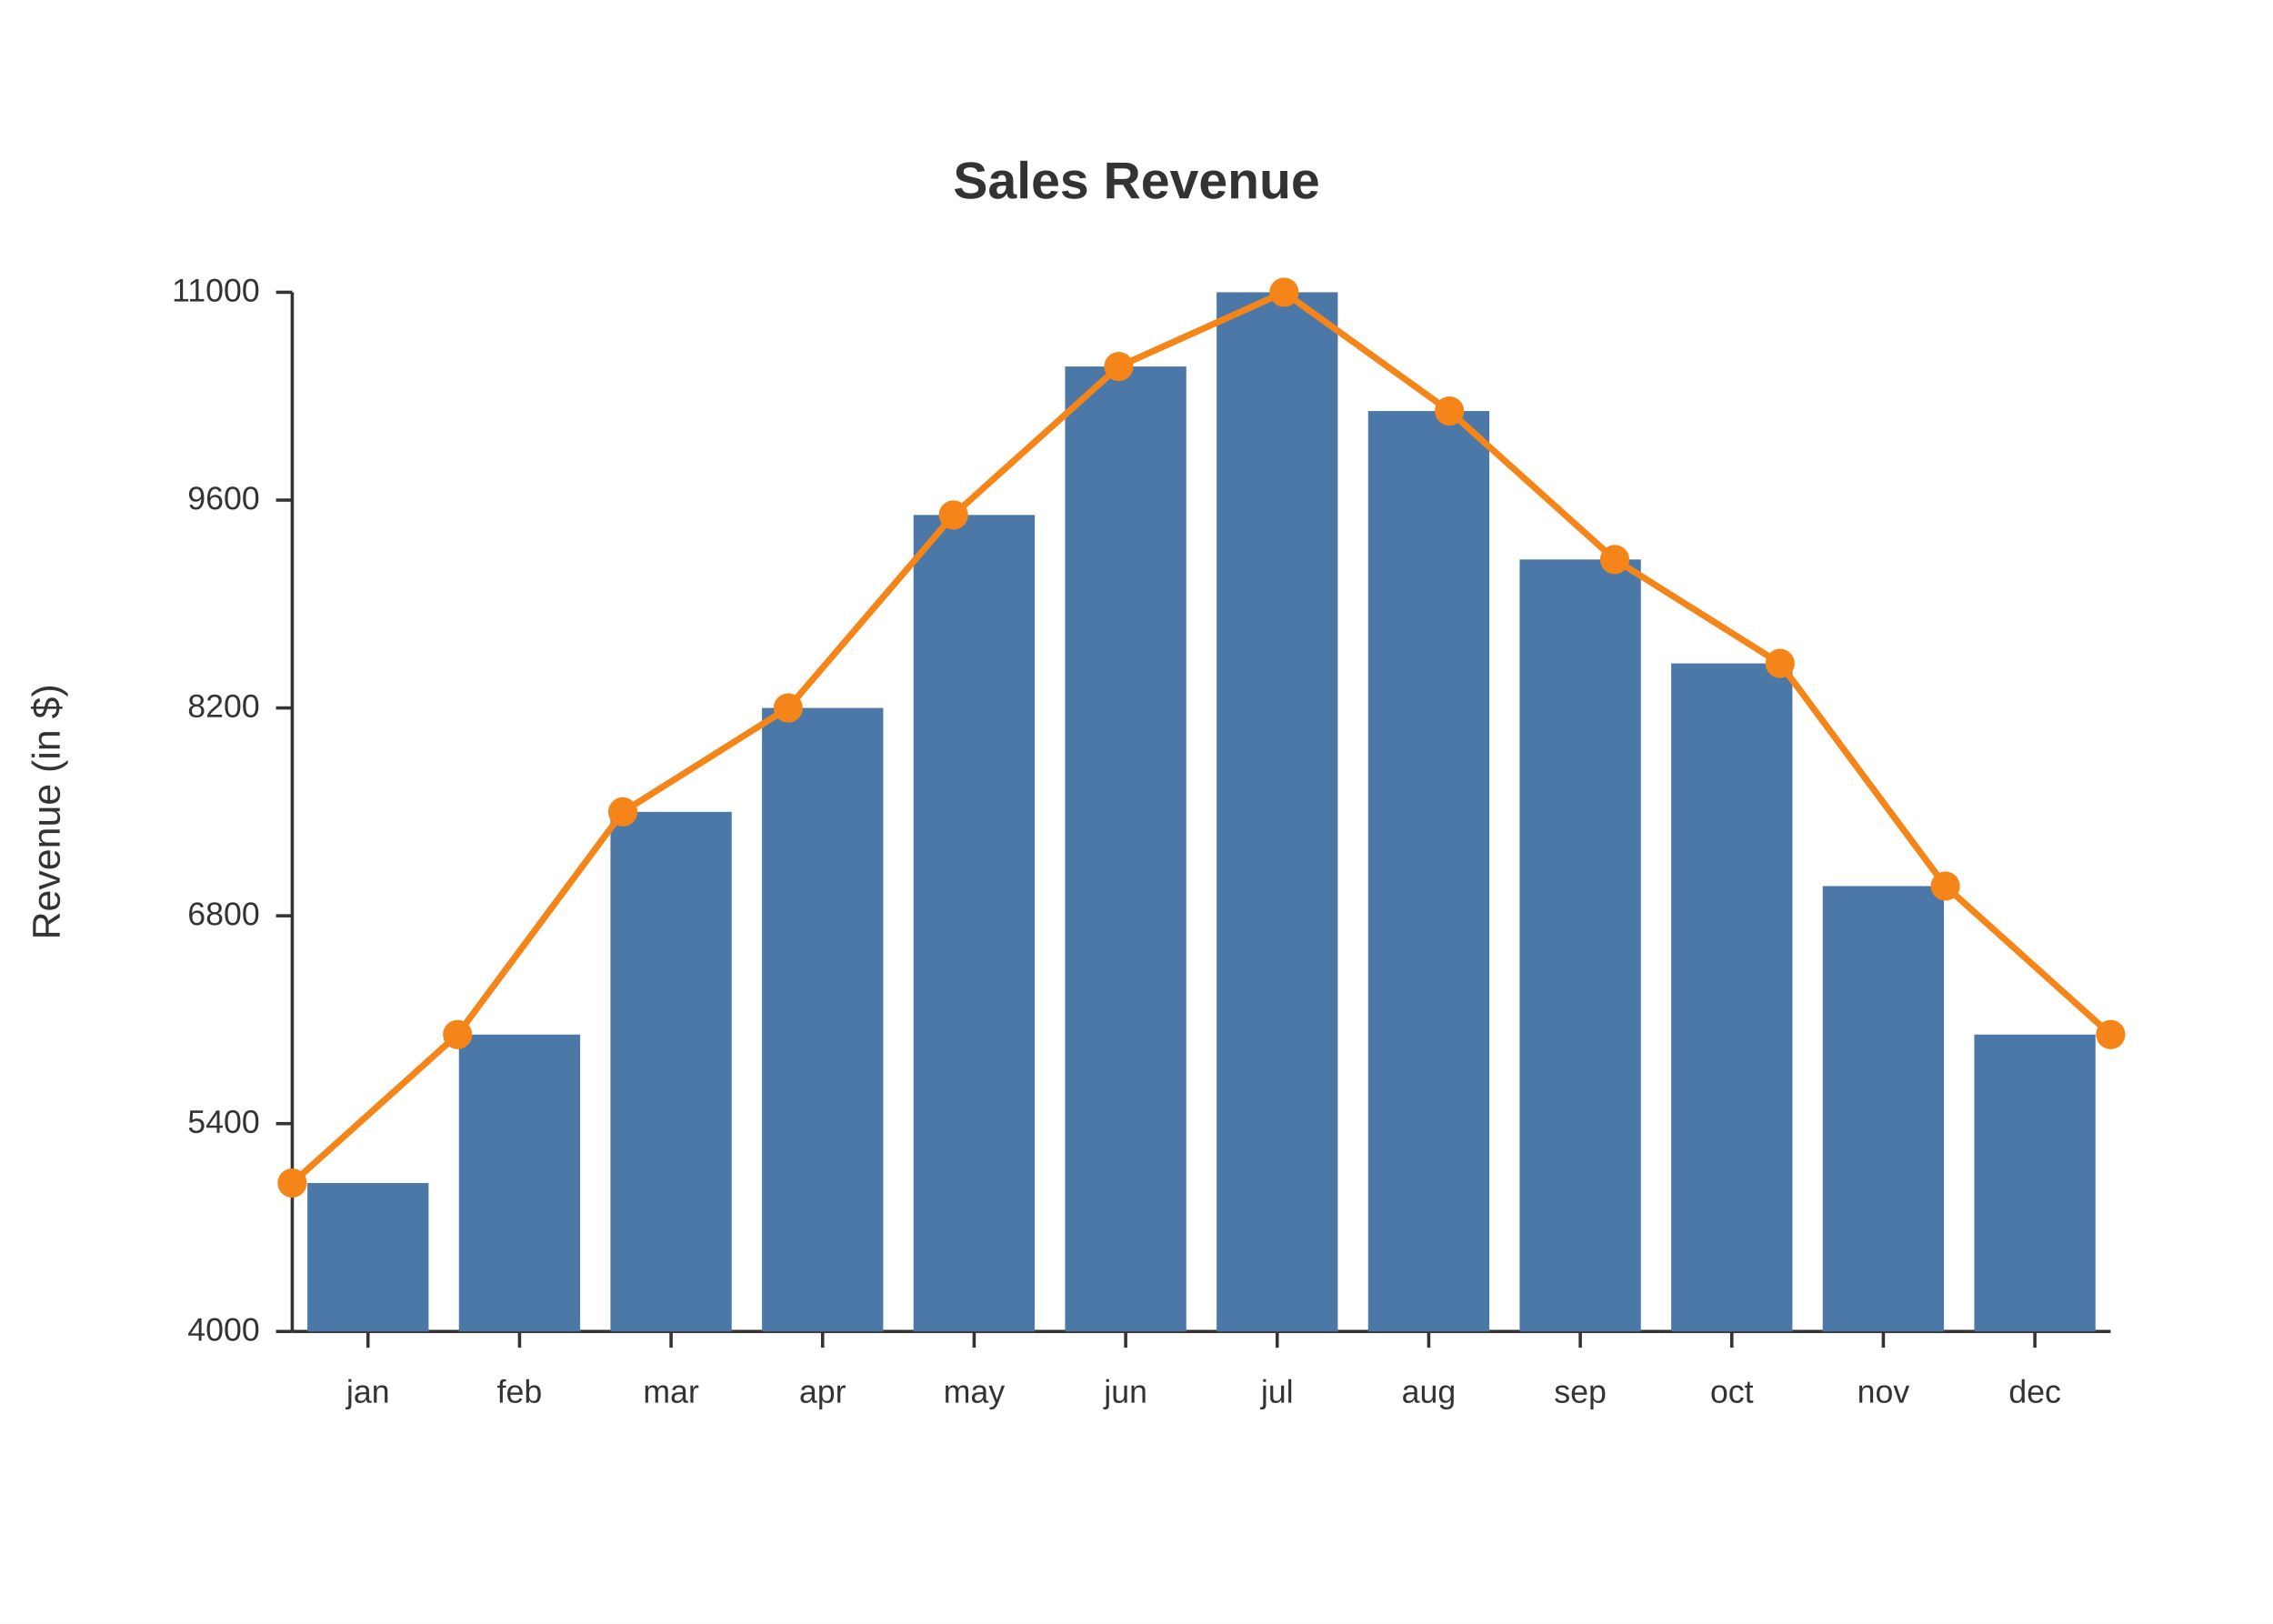
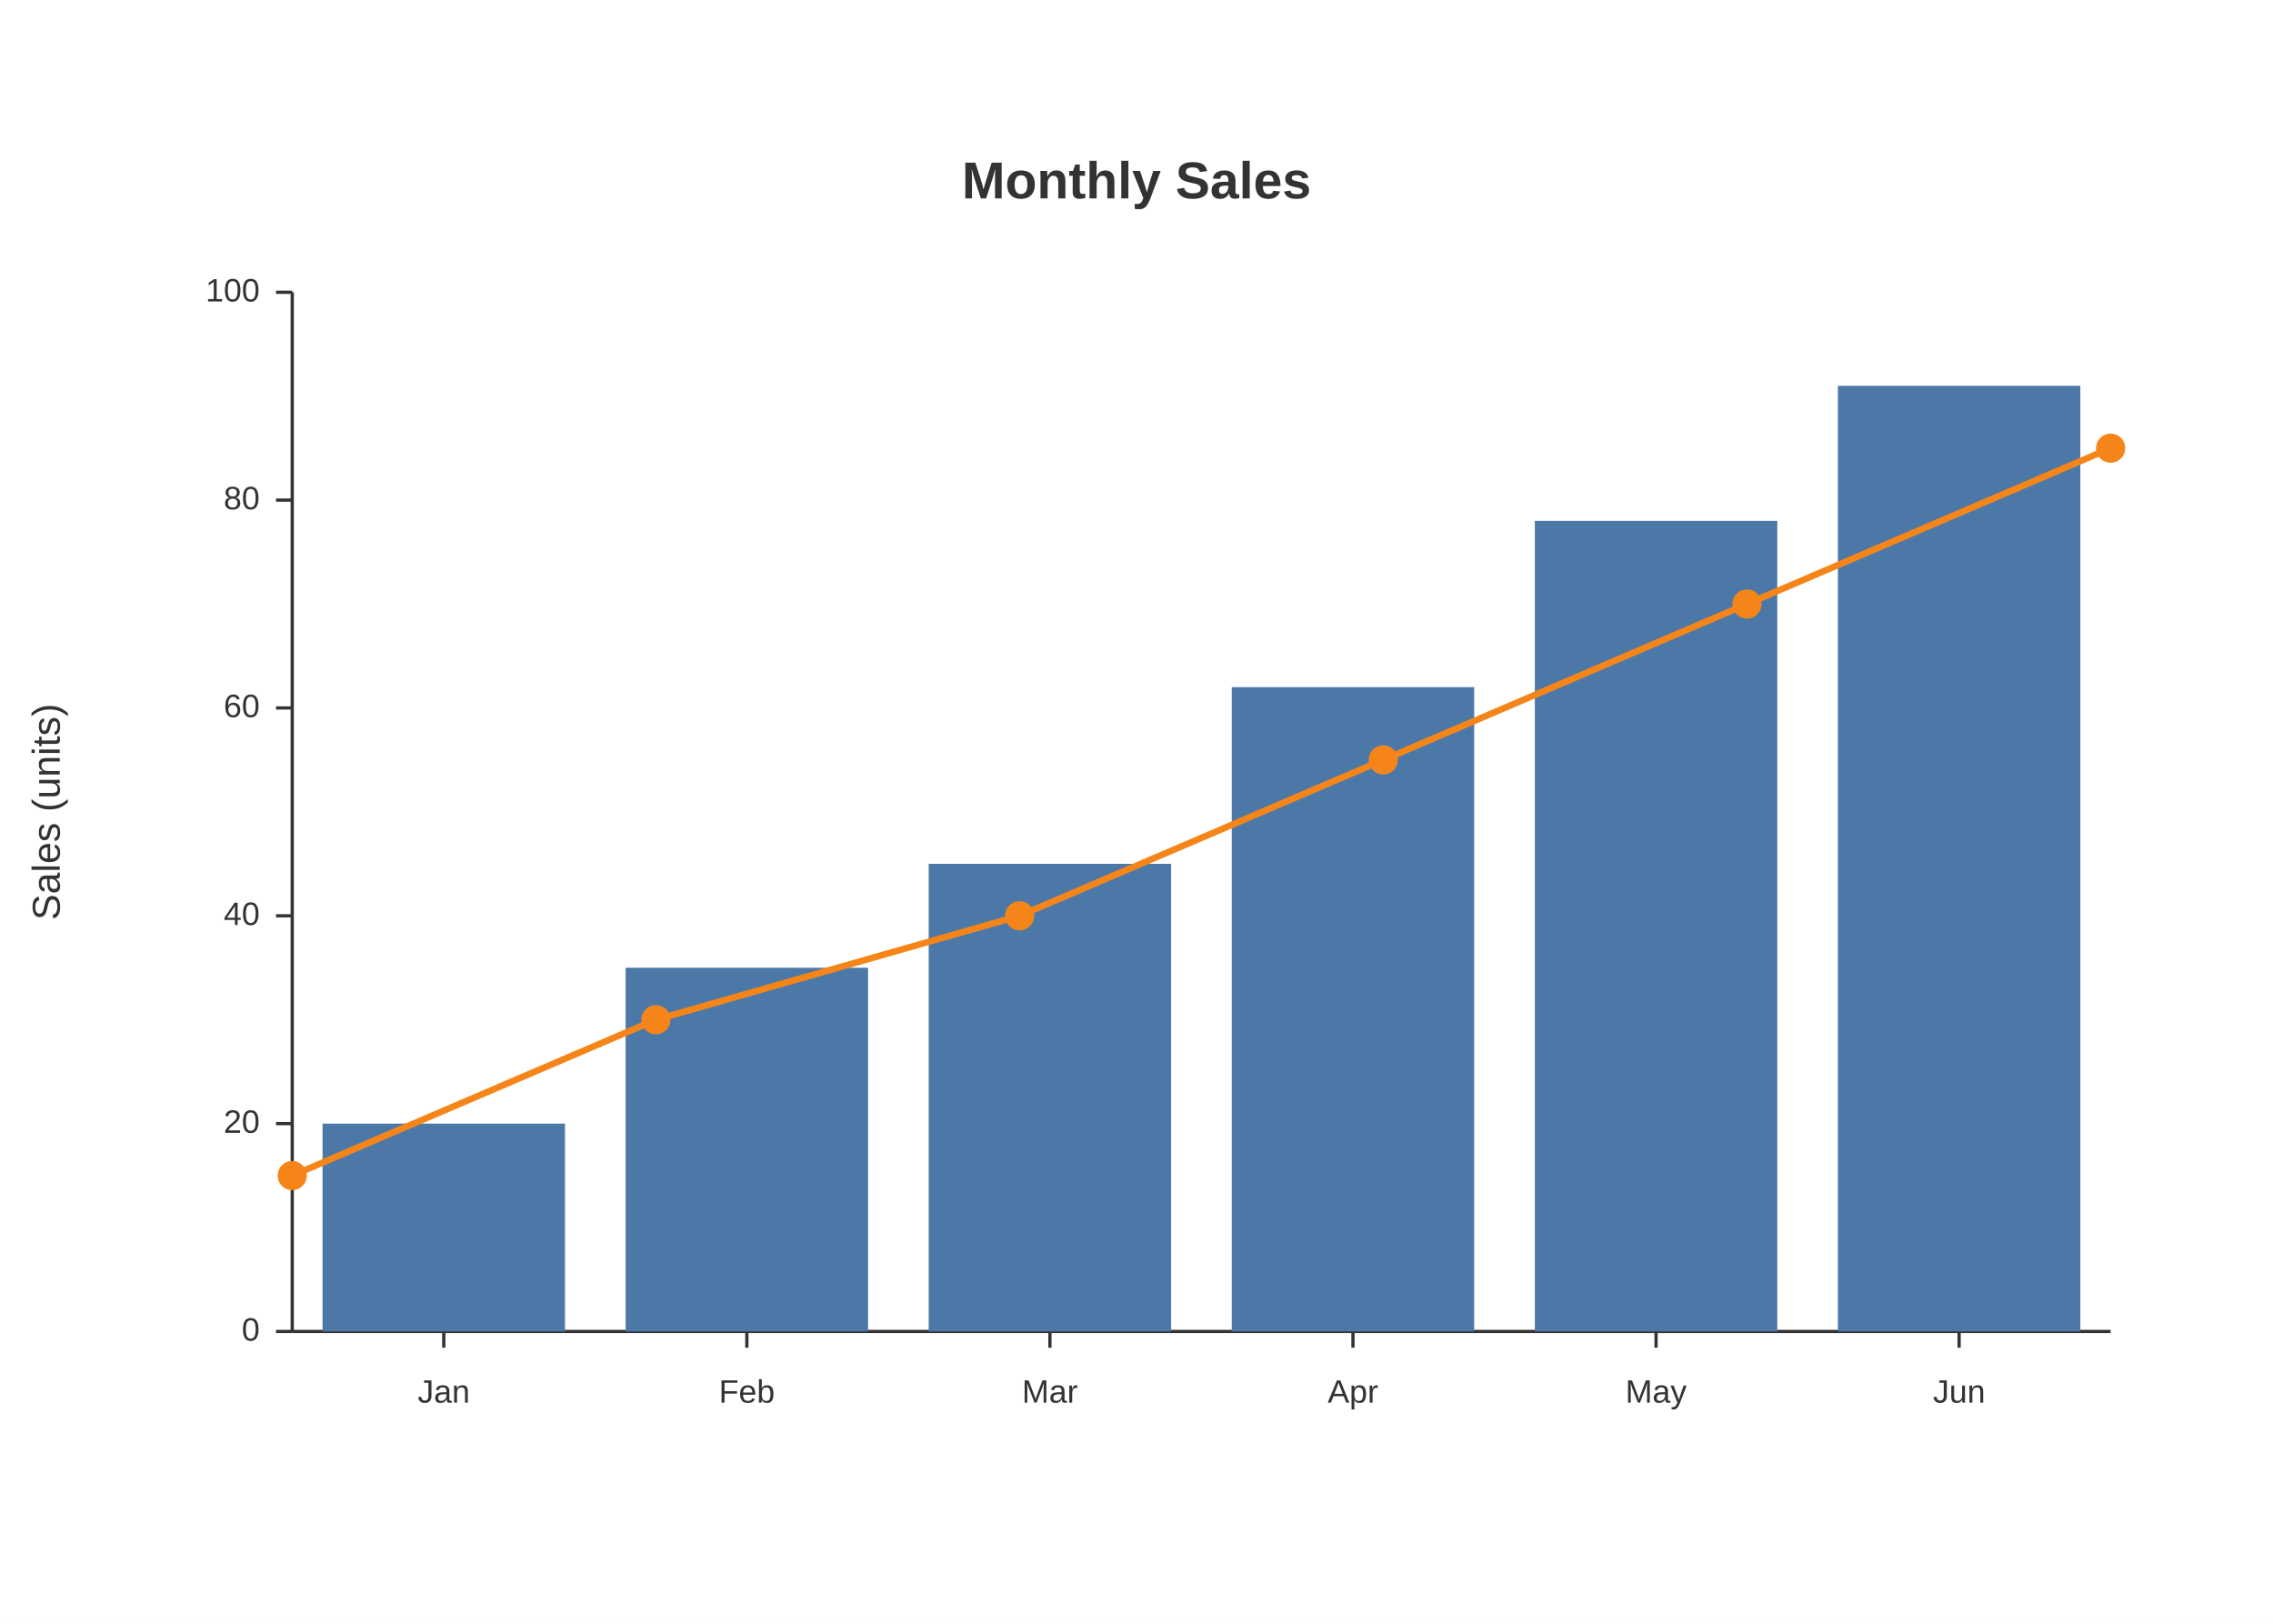
<svg xmlns="http://www.w3.org/2000/svg" width="700" height="500" viewBox="0 0 700 500" class="mermaid">
  <style>

.mermaid {
  font-family: trebuchet ms, verdana, arial, sans-serif;
  font-size: 16px;
}

.node rect,
.node polygon,
.node circle,
.node ellipse,
.node path {
  fill: #ECECFF;
  stroke: #9370DB;
  stroke-width: 1px;
}

.node line {
  stroke: #9370DB;
  stroke-width: 1px;
}

.node .label {
  fill: #333333;
}

.node text {
  fill: #333333;
  font-family: trebuchet ms, verdana, arial, sans-serif;
  font-size: 16px;
}

.edge-path {
  fill: none;
  stroke: #333333;
  stroke-width: 1px;
}

.edge-label {
  fill: #333333;
  font-family: trebuchet ms, verdana, arial, sans-serif;
}

.edge-label-bg {
  fill: rgba(232, 232, 232, 0.8);
}

.subgraph {
  fill: #ffffde;
  stroke: #aaaa33;
  stroke-width: 1px;
}

.subgraph-title {
  fill: #333333;
  font-weight: bold;
}

.cluster rect {
  fill: #ffffde;
  stroke: #aaaa33;
  stroke-width: 1px;
  rx: 5px;
  ry: 5px;
}

.cluster-label {
  fill: #333333;
  font-family: trebuchet ms, verdana, arial, sans-serif;
  font-size: 16px;
  font-weight: bold;
}

marker path {
  fill: #333333;
  stroke: #333333;
}


.xychart-background {
  fill: #ffffff;
}

.xychart-title {
  fill: #333333;
  font-family: trebuchet ms, verdana, arial, sans-serif;
}

.xychart-axis {
  stroke: #333333;
  stroke-width: 1px;
}

.xychart-axis-title {
  fill: #333333;
  font-family: trebuchet ms, verdana, arial, sans-serif;
}

.xychart-axis-label {
  fill: #333333;
  font-family: trebuchet ms, verdana, arial, sans-serif;
}

.xychart-tick {
  stroke: #333333;
  stroke-width: 1px;
}

.xychart-bar {
  stroke-width: 0;
}

.xychart-line {
  fill: none;
  stroke-width: 2px;
}

.xychart-point {
  stroke-width: 1px;
}

  </style>
  <g class="root">
    <g class="clusters">

    </g>
    <g class="edgePaths">

    </g>
    <g class="edgeLabels">

    </g>
    <g class="nodes">

    </g>
    <rect x="0" y="0" width="700" height="500" class="xychart-background" fill="#ffffff" />
-     <text x="350" y="50" class="xychart-title" text-anchor="middle" fill="#333333" dominant-baseline="hanging" font-size="16" font-weight="bold">Sales Revenue</text>
-     <path d="M 90 90 L 90 410" class="xychart-axis" fill="none" stroke-width="1" stroke="#333333" />
-     <text x="15" y="250" class="xychart-axis-title" dominant-baseline="middle" font-size="12" transform="rotate(-90 15 250)" fill="#333333" text-anchor="middle">Revenue (in $)</text>
-     <path d="M 90 410 L 85 410" class="xychart-tick" stroke-width="1" fill="none" stroke="#333333" />
-     <text x="80" y="410" class="xychart-axis-label" fill="#333333" text-anchor="end" font-size="10" dominant-baseline="middle">4000</text>
-     <path d="M 90 346 L 85 346" class="xychart-tick" stroke-width="1" fill="none" stroke="#333333" />
-     <text x="80" y="346" class="xychart-axis-label" dominant-baseline="middle" text-anchor="end" fill="#333333" font-size="10">5400</text>
-     <path d="M 90 282 L 85 282" class="xychart-tick" stroke-width="1" fill="none" stroke="#333333" />
-     <text x="80" y="282" class="xychart-axis-label" fill="#333333" font-size="10" dominant-baseline="middle" text-anchor="end">6800</text>
-     <path d="M 90 218 L 85 218" class="xychart-tick" fill="none" stroke="#333333" stroke-width="1" />
-     <text x="80" y="218" class="xychart-axis-label" dominant-baseline="middle" text-anchor="end" fill="#333333" font-size="10">8200</text>
+     <text x="350" y="50" class="xychart-title" text-anchor="middle" font-size="16" dominant-baseline="hanging" font-weight="bold" fill="#333333">Monthly Sales</text>
+     <path d="M 90 90 L 90 410" class="xychart-axis" fill="none" stroke="#333333" stroke-width="1" />
+     <text x="15" y="250" class="xychart-axis-title" font-size="12" text-anchor="middle" dominant-baseline="middle" transform="rotate(-90 15 250)" fill="#333333">Sales (units)</text>
+     <path d="M 90 410 L 85 410" class="xychart-tick" stroke="#333333" stroke-width="1" fill="none" />
+     <text x="80" y="410" class="xychart-axis-label" font-size="10" dominant-baseline="middle" text-anchor="end" fill="#333333">0</text>
+     <path d="M 90 346 L 85 346" class="xychart-tick" fill="none" stroke="#333333" stroke-width="1" />
+     <text x="80" y="346" class="xychart-axis-label" dominant-baseline="middle" fill="#333333" text-anchor="end" font-size="10">20</text>
+     <path d="M 90 282 L 85 282" class="xychart-tick" fill="none" stroke-width="1" stroke="#333333" />
+     <text x="80" y="282" class="xychart-axis-label" font-size="10" text-anchor="end" fill="#333333" dominant-baseline="middle">40</text>
+     <path d="M 90 218 L 85 218" class="xychart-tick" stroke="#333333" stroke-width="1" fill="none" />
+     <text x="80" y="218" class="xychart-axis-label" fill="#333333" text-anchor="end" dominant-baseline="middle" font-size="10">60</text>
    <path d="M 90 154 L 85 154" class="xychart-tick" stroke="#333333" stroke-width="1" fill="none" />
-     <text x="80" y="154" class="xychart-axis-label" dominant-baseline="middle" text-anchor="end" font-size="10" fill="#333333">9600</text>
-     <path d="M 90 90 L 85 90" class="xychart-tick" stroke-width="1" stroke="#333333" fill="none" />
-     <text x="80" y="90" class="xychart-axis-label" dominant-baseline="middle" fill="#333333" text-anchor="end" font-size="10">11000</text>
-     <path d="M 90 410 L 650 410" class="xychart-axis" fill="none" stroke="#333333" stroke-width="1" />
-     <path d="M 113.333 410 L 113.333 415" class="xychart-tick" fill="none" stroke="#333333" stroke-width="1" />
-     <text x="113.333" y="425" class="xychart-axis-label" text-anchor="middle" dominant-baseline="hanging" font-size="10" fill="#333333">jan</text>
-     <path d="M 160 410 L 160 415" class="xychart-tick" stroke="#333333" fill="none" stroke-width="1" />
-     <text x="160" y="425" class="xychart-axis-label" fill="#333333" font-size="10" text-anchor="middle" dominant-baseline="hanging">feb</text>
-     <path d="M 206.667 410 L 206.667 415" class="xychart-tick" stroke="#333333" stroke-width="1" fill="none" />
-     <text x="206.667" y="425" class="xychart-axis-label" dominant-baseline="hanging" text-anchor="middle" fill="#333333" font-size="10">mar</text>
-     <path d="M 253.333 410 L 253.333 415" class="xychart-tick" stroke-width="1" stroke="#333333" fill="none" />
-     <text x="253.333" y="425" class="xychart-axis-label" dominant-baseline="hanging" font-size="10" text-anchor="middle" fill="#333333">apr</text>
-     <path d="M 300 410 L 300 415" class="xychart-tick" stroke-width="1" fill="none" stroke="#333333" />
-     <text x="300" y="425" class="xychart-axis-label" text-anchor="middle" dominant-baseline="hanging" font-size="10" fill="#333333">may</text>
-     <path d="M 346.667 410 L 346.667 415" class="xychart-tick" stroke-width="1" stroke="#333333" fill="none" />
-     <text x="346.667" y="425" class="xychart-axis-label" font-size="10" fill="#333333" dominant-baseline="hanging" text-anchor="middle">jun</text>
-     <path d="M 393.333 410 L 393.333 415" class="xychart-tick" stroke="#333333" fill="none" stroke-width="1" />
-     <text x="393.333" y="425" class="xychart-axis-label" dominant-baseline="hanging" font-size="10" fill="#333333" text-anchor="middle">jul</text>
-     <path d="M 440 410 L 440 415" class="xychart-tick" fill="none" stroke="#333333" stroke-width="1" />
-     <text x="440" y="425" class="xychart-axis-label" dominant-baseline="hanging" fill="#333333" font-size="10" text-anchor="middle">aug</text>
-     <path d="M 486.667 410 L 486.667 415" class="xychart-tick" stroke-width="1" fill="none" stroke="#333333" />
-     <text x="486.667" y="425" class="xychart-axis-label" fill="#333333" font-size="10" text-anchor="middle" dominant-baseline="hanging">sep</text>
-     <path d="M 533.333 410 L 533.333 415" class="xychart-tick" stroke-width="1" stroke="#333333" fill="none" />
-     <text x="533.333" y="425" class="xychart-axis-label" text-anchor="middle" dominant-baseline="hanging" font-size="10" fill="#333333">oct</text>
-     <path d="M 580 410 L 580 415" class="xychart-tick" stroke="#333333" stroke-width="1" fill="none" />
-     <text x="580" y="425" class="xychart-axis-label" text-anchor="middle" fill="#333333" font-size="10" dominant-baseline="hanging">nov</text>
-     <path d="M 626.667 410 L 626.667 415" class="xychart-tick" stroke-width="1" stroke="#333333" fill="none" />
-     <text x="626.667" y="425" class="xychart-axis-label" font-size="10" dominant-baseline="hanging" text-anchor="middle" fill="#333333">dec</text>
-     <rect x="94.667" y="364.286" width="37.333" height="45.714" class="xychart-bar" fill="#4C78A8" />
-     <rect x="141.333" y="318.571" width="37.333" height="91.429" class="xychart-bar" fill="#4C78A8" />
-     <rect x="188" y="250" width="37.333" height="160" class="xychart-bar" fill="#4C78A8" />
-     <rect x="234.667" y="218" width="37.333" height="192" class="xychart-bar" fill="#4C78A8" />
-     <rect x="281.333" y="158.571" width="37.333" height="251.429" class="xychart-bar" fill="#4C78A8" />
-     <rect x="328" y="112.857" width="37.333" height="297.143" class="xychart-bar" fill="#4C78A8" />
-     <rect x="374.667" y="90" width="37.333" height="320" class="xychart-bar" fill="#4C78A8" />
-     <rect x="421.333" y="126.571" width="37.333" height="283.429" class="xychart-bar" fill="#4C78A8" />
-     <rect x="468" y="172.286" width="37.333" height="237.714" class="xychart-bar" fill="#4C78A8" />
-     <rect x="514.667" y="204.286" width="37.333" height="205.714" class="xychart-bar" fill="#4C78A8" />
-     <rect x="561.333" y="272.857" width="37.333" height="137.143" class="xychart-bar" fill="#4C78A8" />
-     <rect x="608" y="318.571" width="37.333" height="91.429" class="xychart-bar" fill="#4C78A8" />
-     <path d="M 90 364.286 L 140.909 318.571 L 191.818 250 L 242.727 218 L 293.636 158.571 L 344.545 112.857 L 395.455 90 L 446.364 126.571 L 497.273 172.286 L 548.182 204.286 L 599.091 272.857 L 650 318.571" class="xychart-line" fill="none" stroke="#F58518" stroke-width="2" />
-     <circle cx="90" cy="364.286" r="4" class="xychart-point" fill="#F58518" stroke="#F58518" />
-     <circle cx="140.909" cy="318.571" r="4" class="xychart-point" fill="#F58518" stroke="#F58518" />
-     <circle cx="191.818" cy="250" r="4" class="xychart-point" fill="#F58518" stroke="#F58518" />
-     <circle cx="242.727" cy="218" r="4" class="xychart-point" stroke="#F58518" fill="#F58518" />
-     <circle cx="293.636" cy="158.571" r="4" class="xychart-point" stroke="#F58518" fill="#F58518" />
-     <circle cx="344.545" cy="112.857" r="4" class="xychart-point" stroke="#F58518" fill="#F58518" />
-     <circle cx="395.455" cy="90" r="4" class="xychart-point" fill="#F58518" stroke="#F58518" />
-     <circle cx="446.364" cy="126.571" r="4" class="xychart-point" fill="#F58518" stroke="#F58518" />
-     <circle cx="497.273" cy="172.286" r="4" class="xychart-point" stroke="#F58518" fill="#F58518" />
-     <circle cx="548.182" cy="204.286" r="4" class="xychart-point" fill="#F58518" stroke="#F58518" />
-     <circle cx="599.091" cy="272.857" r="4" class="xychart-point" stroke="#F58518" fill="#F58518" />
-     <circle cx="650" cy="318.571" r="4" class="xychart-point" fill="#F58518" stroke="#F58518" />
+     <text x="80" y="154" class="xychart-axis-label" text-anchor="end" fill="#333333" dominant-baseline="middle" font-size="10">80</text>
+     <path d="M 90 90 L 85 90" class="xychart-tick" stroke-width="1" fill="none" stroke="#333333" />
+     <text x="80" y="90" class="xychart-axis-label" font-size="10" text-anchor="end" fill="#333333" dominant-baseline="middle">100</text>
+     <path d="M 90 410 L 650 410" class="xychart-axis" stroke="#333333" fill="none" stroke-width="1" />
+     <path d="M 136.667 410 L 136.667 415" class="xychart-tick" stroke="#333333" fill="none" stroke-width="1" />
+     <text x="136.667" y="425" class="xychart-axis-label" dominant-baseline="hanging" text-anchor="middle" font-size="10" fill="#333333">Jan</text>
+     <path d="M 230 410 L 230 415" class="xychart-tick" fill="none" stroke-width="1" stroke="#333333" />
+     <text x="230" y="425" class="xychart-axis-label" fill="#333333" text-anchor="middle" dominant-baseline="hanging" font-size="10">Feb</text>
+     <path d="M 323.333 410 L 323.333 415" class="xychart-tick" stroke="#333333" fill="none" stroke-width="1" />
+     <text x="323.333" y="425" class="xychart-axis-label" text-anchor="middle" font-size="10" fill="#333333" dominant-baseline="hanging">Mar</text>
+     <path d="M 416.667 410 L 416.667 415" class="xychart-tick" stroke="#333333" stroke-width="1" fill="none" />
+     <text x="416.667" y="425" class="xychart-axis-label" font-size="10" text-anchor="middle" dominant-baseline="hanging" fill="#333333">Apr</text>
+     <path d="M 510 410 L 510 415" class="xychart-tick" stroke="#333333" stroke-width="1" fill="none" />
+     <text x="510" y="425" class="xychart-axis-label" font-size="10" fill="#333333" text-anchor="middle" dominant-baseline="hanging">May</text>
+     <path d="M 603.333 410 L 603.333 415" class="xychart-tick" fill="none" stroke="#333333" stroke-width="1" />
+     <text x="603.333" y="425" class="xychart-axis-label" fill="#333333" dominant-baseline="hanging" font-size="10" text-anchor="middle">Jun</text>
+     <rect x="99.333" y="346" width="74.667" height="64" class="xychart-bar" fill="#4C78A8" />
+     <rect x="192.667" y="298" width="74.667" height="112" class="xychart-bar" fill="#4C78A8" />
+     <rect x="286" y="266" width="74.667" height="144" class="xychart-bar" fill="#4C78A8" />
+     <rect x="379.333" y="211.6" width="74.667" height="198.4" class="xychart-bar" fill="#4C78A8" />
+     <rect x="472.667" y="160.4" width="74.667" height="249.6" class="xychart-bar" fill="#4C78A8" />
+     <rect x="566" y="118.8" width="74.667" height="291.2" class="xychart-bar" fill="#4C78A8" />
+     <path d="M 90 362 L 202 314 L 314 282 L 426 234 L 538 186 L 650 138" class="xychart-line" fill="none" stroke="#F58518" stroke-width="2" />
+     <circle cx="90" cy="362" r="4" class="xychart-point" fill="#F58518" stroke="#F58518" />
+     <circle cx="202" cy="314" r="4" class="xychart-point" fill="#F58518" stroke="#F58518" />
+     <circle cx="314" cy="282" r="4" class="xychart-point" fill="#F58518" stroke="#F58518" />
+     <circle cx="426" cy="234" r="4" class="xychart-point" fill="#F58518" stroke="#F58518" />
+     <circle cx="538" cy="186" r="4" class="xychart-point" stroke="#F58518" fill="#F58518" />
+     <circle cx="650" cy="138" r="4" class="xychart-point" fill="#F58518" stroke="#F58518" />
  </g>
</svg>
